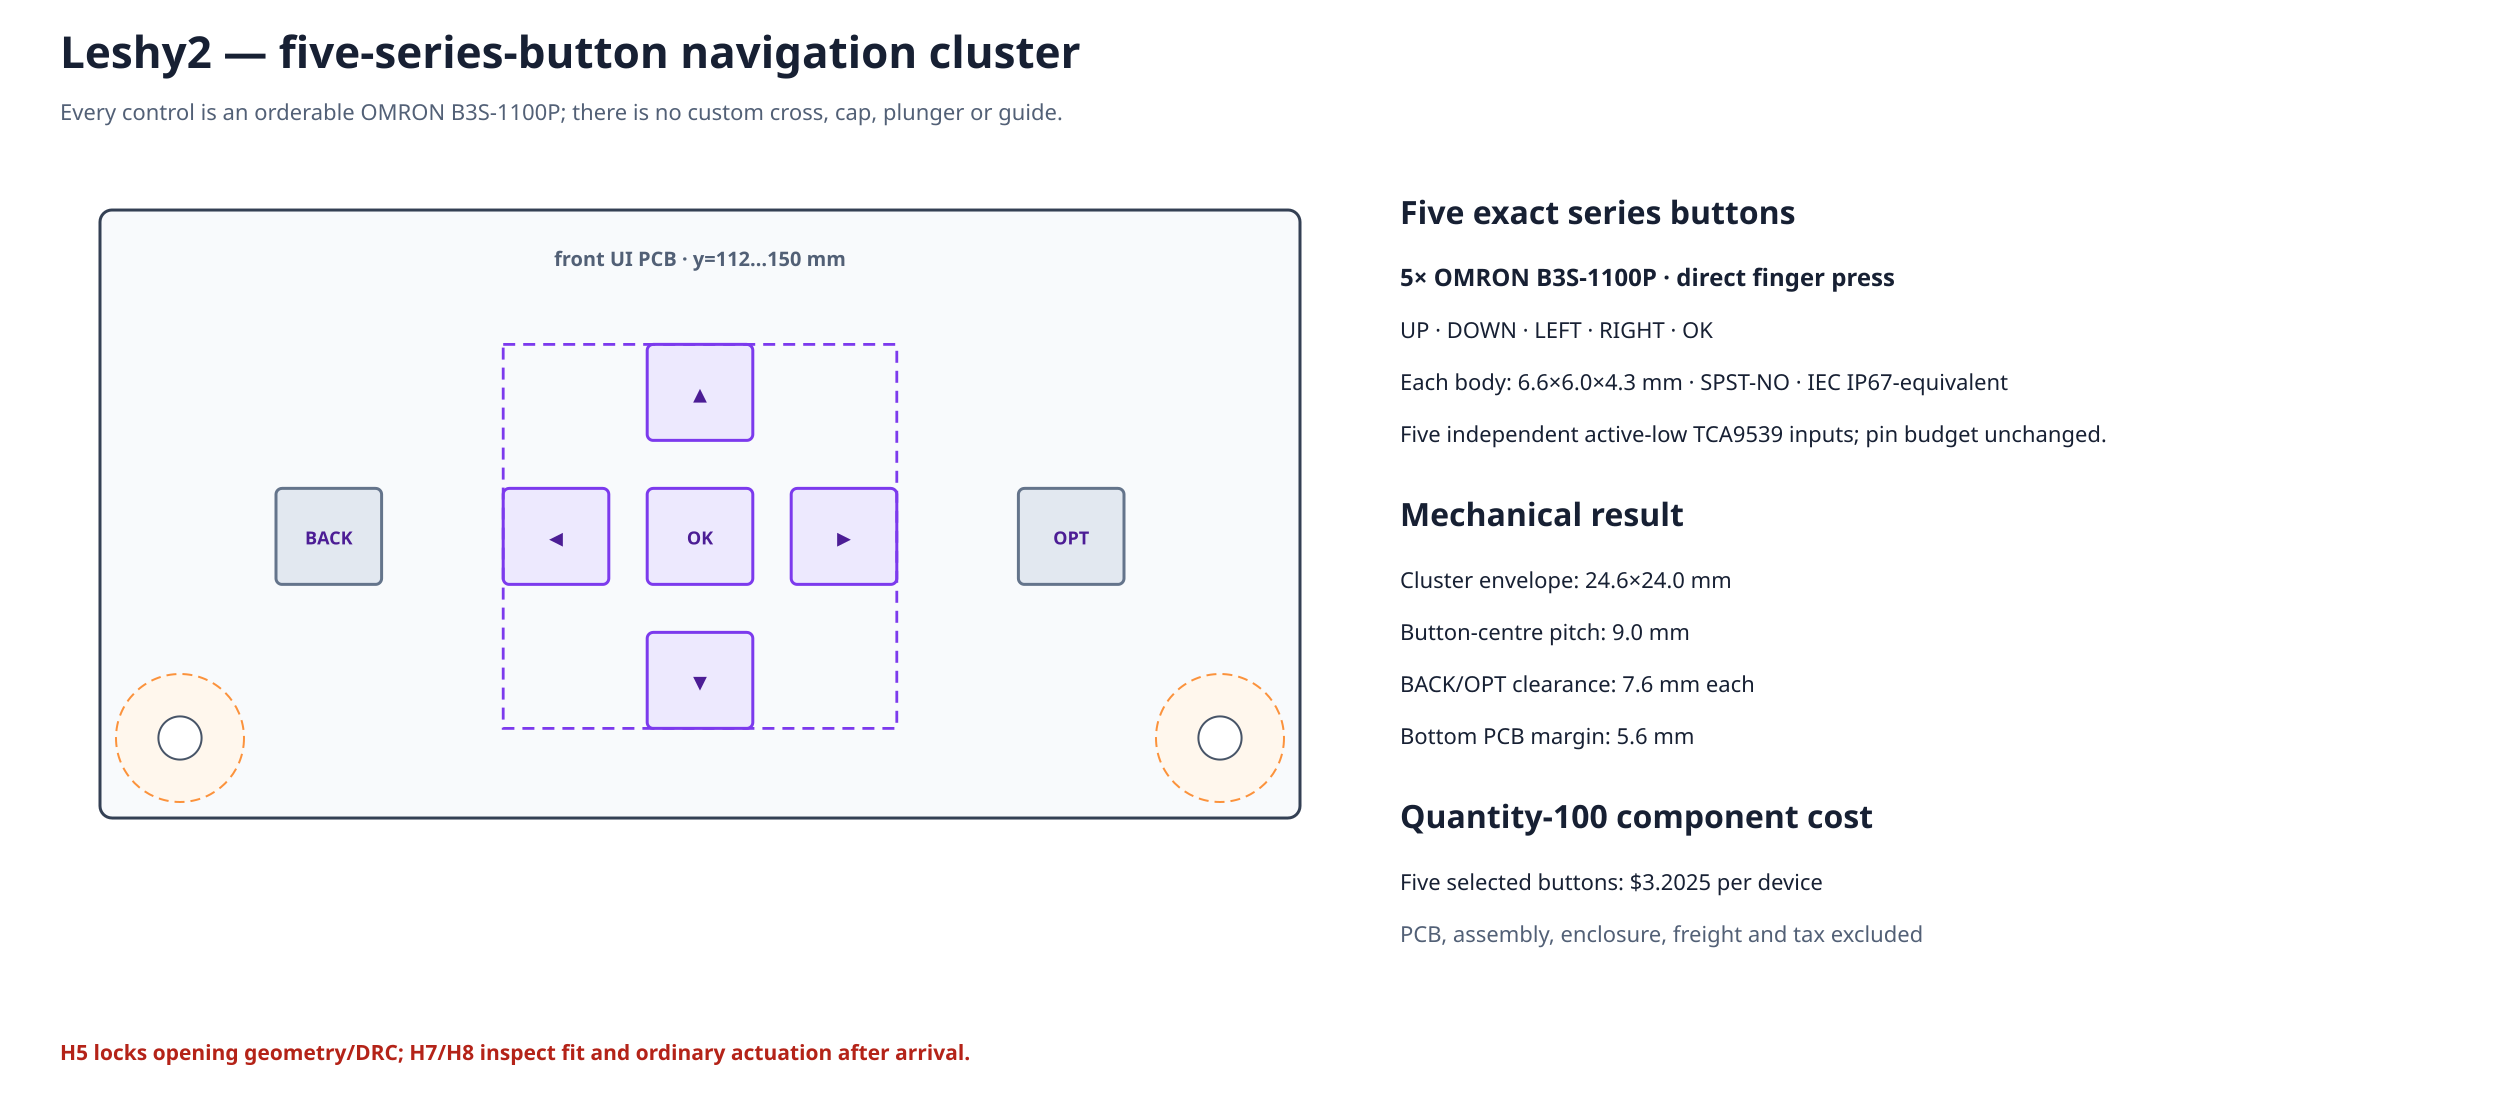
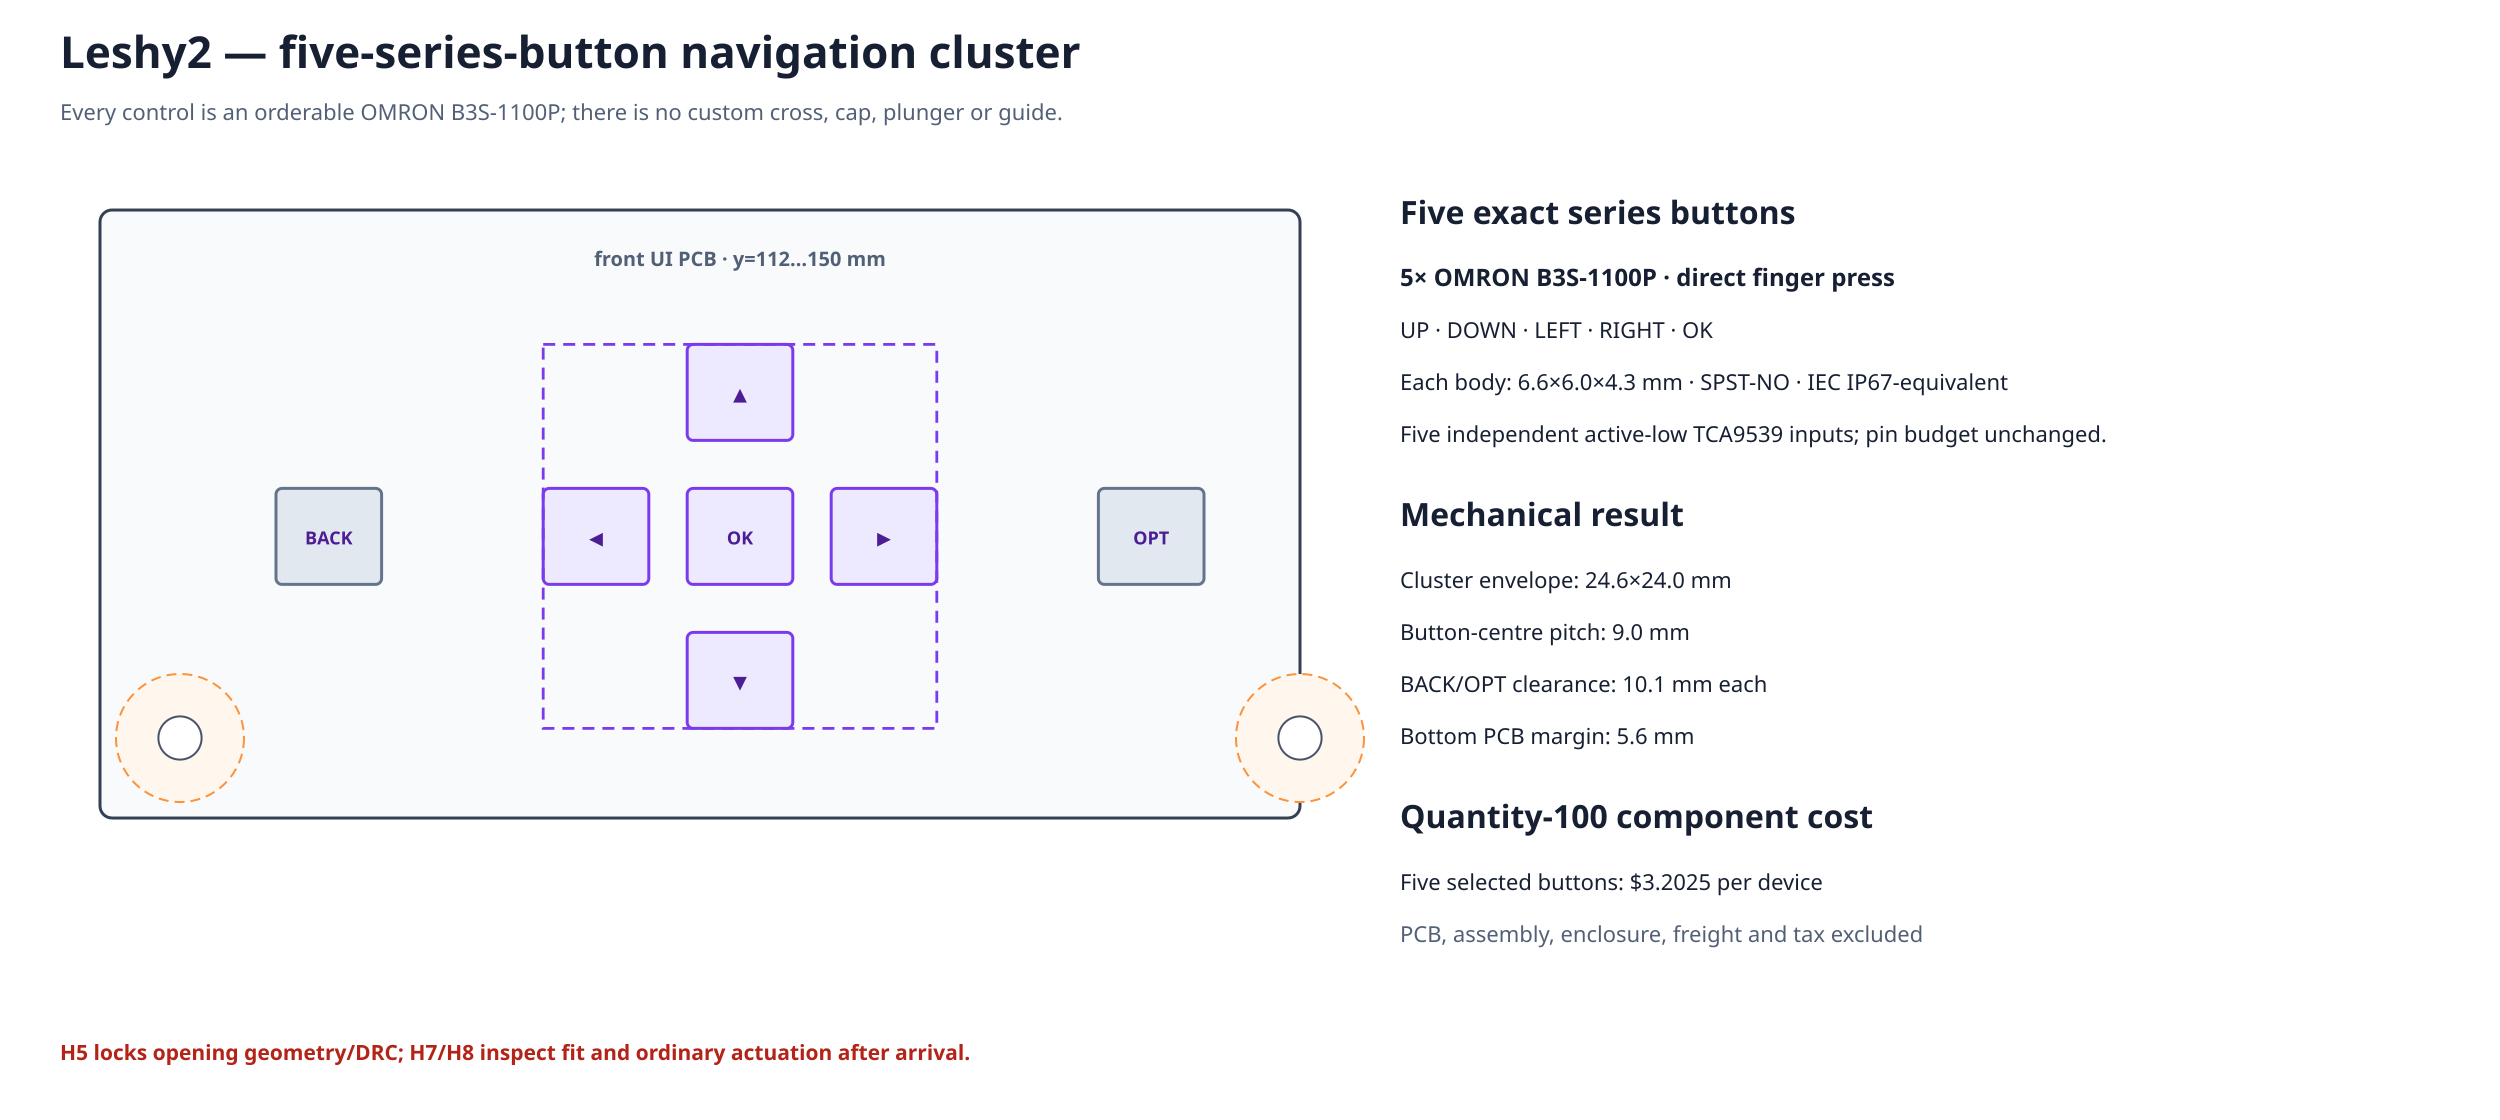
<svg xmlns="http://www.w3.org/2000/svg" width="1250" height="560" viewBox="0 0 1250 560" data-view="series-navigation-cluster" data-design-id="L2-NAV-5B-001-A" data-manufacturing-class="serial-components-only">
  <rect width="100%" height="100%" fill="#ffffff" />
  <text x="30.0" y="34.0" font-family="sans-serif" font-size="22" font-weight="bold" text-anchor="start" fill="#172033">Leshy2 — five-series-button navigation cluster</text>
  <text x="30.0" y="60.0" font-family="sans-serif" font-size="11" font-weight="normal" text-anchor="start" fill="#526076">Every control is an orderable OMRON B3S-1100P; there is no custom cross, cap, plunger or guide.</text>
  <rect x="50.0" y="105.0" width="600.0" height="304.0" rx="6" fill="#f8fafc" stroke="#344054" stroke-width="1.5" data-board-band-mm="75x38" />
-   <text x="350.0" y="133.0" font-family="sans-serif" font-size="10" font-weight="bold" text-anchor="middle" fill="#526076">front UI PCB · y=112…150 mm</text>
+   <text x="370.0" y="133.0" font-family="sans-serif" font-size="10" font-weight="bold" text-anchor="middle" fill="#526076">front UI PCB · y=112…150 mm</text>
  <circle cx="90.0" cy="369.0" r="32.0" fill="#fff7ed" stroke="#fb923c" stroke-dasharray="5 3" />
  <circle cx="90.0" cy="369.0" r="10.8" fill="#ffffff" stroke="#475467" />
-   <circle cx="610.0" cy="369.0" r="32.0" fill="#fff7ed" stroke="#fb923c" stroke-dasharray="5 3" />
-   <circle cx="610.0" cy="369.0" r="10.8" fill="#ffffff" stroke="#475467" />
+   <circle cx="650.0" cy="369.0" r="32.0" fill="#fff7ed" stroke="#fb923c" stroke-dasharray="5 3" />
+   <circle cx="650.0" cy="369.0" r="10.8" fill="#ffffff" stroke="#475467" />
  <rect x="138.0" y="244.2" width="52.8" height="48.0" rx="3" fill="#e2e8f0" stroke="#64748b" stroke-width="1.5" data-instance="ui_switch_back" data-mpn="OMRON B3S-1100P" data-direct-press="true" />
  <text x="164.4" y="272.2" font-family="sans-serif" font-size="9" font-weight="bold" text-anchor="middle" fill="#4c1d95">BACK</text>
-   <rect x="323.6" y="172.2" width="52.8" height="48.0" rx="3" fill="#ede9fe" stroke="#7c3aed" stroke-width="1.5" data-instance="ui_dpad_up" data-mpn="OMRON B3S-1100P" data-direct-press="true" />
-   <text x="350.0" y="200.2" font-family="sans-serif" font-size="9" font-weight="bold" text-anchor="middle" fill="#4c1d95">▲</text>
-   <rect x="323.6" y="316.2" width="52.8" height="48.0" rx="3" fill="#ede9fe" stroke="#7c3aed" stroke-width="1.5" data-instance="ui_dpad_down" data-mpn="OMRON B3S-1100P" data-direct-press="true" />
-   <text x="350.0" y="344.2" font-family="sans-serif" font-size="9" font-weight="bold" text-anchor="middle" fill="#4c1d95">▼</text>
-   <rect x="251.6" y="244.2" width="52.8" height="48.0" rx="3" fill="#ede9fe" stroke="#7c3aed" stroke-width="1.5" data-instance="ui_dpad_left" data-mpn="OMRON B3S-1100P" data-direct-press="true" />
-   <text x="278.0" y="272.2" font-family="sans-serif" font-size="9" font-weight="bold" text-anchor="middle" fill="#4c1d95">◀</text>
-   <rect x="395.6" y="244.2" width="52.8" height="48.0" rx="3" fill="#ede9fe" stroke="#7c3aed" stroke-width="1.5" data-instance="ui_dpad_right" data-mpn="OMRON B3S-1100P" data-direct-press="true" />
-   <text x="422.0" y="272.2" font-family="sans-serif" font-size="9" font-weight="bold" text-anchor="middle" fill="#4c1d95">▶</text>
-   <rect x="323.6" y="244.2" width="52.8" height="48.0" rx="3" fill="#ede9fe" stroke="#7c3aed" stroke-width="1.5" data-instance="ui_dpad_ok" data-mpn="OMRON B3S-1100P" data-direct-press="true" />
-   <text x="350.0" y="272.2" font-family="sans-serif" font-size="9" font-weight="bold" text-anchor="middle" fill="#4c1d95">OK</text>
-   <rect x="509.2" y="244.2" width="52.8" height="48.0" rx="3" fill="#e2e8f0" stroke="#64748b" stroke-width="1.5" data-instance="ui_switch_opt" data-mpn="OMRON B3S-1100P" data-direct-press="true" />
-   <text x="535.6" y="272.2" font-family="sans-serif" font-size="9" font-weight="bold" text-anchor="middle" fill="#4c1d95">OPT</text>
-   <rect x="251.6" y="172.2" width="196.8" height="192.0" fill="none" stroke="#7c3aed" stroke-width="1.4" stroke-dasharray="6 4" data-cluster-envelope="true" />
+   <rect x="343.6" y="172.2" width="52.8" height="48.0" rx="3" fill="#ede9fe" stroke="#7c3aed" stroke-width="1.5" data-instance="ui_dpad_up" data-mpn="OMRON B3S-1100P" data-direct-press="true" />
+   <text x="370.0" y="200.2" font-family="sans-serif" font-size="9" font-weight="bold" text-anchor="middle" fill="#4c1d95">▲</text>
+   <rect x="343.6" y="316.2" width="52.8" height="48.0" rx="3" fill="#ede9fe" stroke="#7c3aed" stroke-width="1.5" data-instance="ui_dpad_down" data-mpn="OMRON B3S-1100P" data-direct-press="true" />
+   <text x="370.0" y="344.2" font-family="sans-serif" font-size="9" font-weight="bold" text-anchor="middle" fill="#4c1d95">▼</text>
+   <rect x="271.6" y="244.2" width="52.8" height="48.0" rx="3" fill="#ede9fe" stroke="#7c3aed" stroke-width="1.5" data-instance="ui_dpad_left" data-mpn="OMRON B3S-1100P" data-direct-press="true" />
+   <text x="298.0" y="272.2" font-family="sans-serif" font-size="9" font-weight="bold" text-anchor="middle" fill="#4c1d95">◀</text>
+   <rect x="415.6" y="244.2" width="52.8" height="48.0" rx="3" fill="#ede9fe" stroke="#7c3aed" stroke-width="1.5" data-instance="ui_dpad_right" data-mpn="OMRON B3S-1100P" data-direct-press="true" />
+   <text x="442.0" y="272.2" font-family="sans-serif" font-size="9" font-weight="bold" text-anchor="middle" fill="#4c1d95">▶</text>
+   <rect x="343.6" y="244.2" width="52.8" height="48.0" rx="3" fill="#ede9fe" stroke="#7c3aed" stroke-width="1.5" data-instance="ui_dpad_ok" data-mpn="OMRON B3S-1100P" data-direct-press="true" />
+   <text x="370.0" y="272.2" font-family="sans-serif" font-size="9" font-weight="bold" text-anchor="middle" fill="#4c1d95">OK</text>
+   <rect x="549.2" y="244.2" width="52.8" height="48.0" rx="3" fill="#e2e8f0" stroke="#64748b" stroke-width="1.5" data-instance="ui_switch_opt" data-mpn="OMRON B3S-1100P" data-direct-press="true" />
+   <text x="575.6" y="272.2" font-family="sans-serif" font-size="9" font-weight="bold" text-anchor="middle" fill="#4c1d95">OPT</text>
+   <rect x="271.6" y="172.2" width="196.8" height="192.0" fill="none" stroke="#7c3aed" stroke-width="1.4" stroke-dasharray="6 4" data-cluster-envelope="true" />
  <text x="700.0" y="112.0" font-family="sans-serif" font-size="16" font-weight="bold" text-anchor="start" fill="#172033">Five exact series buttons</text>
  <text x="700.0" y="143.0" font-family="sans-serif" font-size="12" font-weight="bold" text-anchor="start" fill="#172033">5× OMRON B3S-1100P · direct finger press</text>
  <text x="700.0" y="169.0" font-family="sans-serif" font-size="11" font-weight="normal" text-anchor="start" fill="#172033">UP · DOWN · LEFT · RIGHT · OK</text>
  <text x="700.0" y="195.0" font-family="sans-serif" font-size="11" font-weight="normal" text-anchor="start" fill="#172033">Each body: 6.6×6.0×4.3 mm · SPST-NO · IEC IP67-equivalent</text>
  <text x="700.0" y="221.0" font-family="sans-serif" font-size="11" font-weight="normal" text-anchor="start" fill="#172033">Five independent active-low TCA9539 inputs; pin budget unchanged.</text>
  <text x="700.0" y="263.0" font-family="sans-serif" font-size="16" font-weight="bold" text-anchor="start" fill="#172033">Mechanical result</text>
  <text x="700.0" y="294.0" font-family="sans-serif" font-size="11" font-weight="normal" text-anchor="start" fill="#172033">Cluster envelope: 24.6×24.0 mm</text>
  <text x="700.0" y="320.0" font-family="sans-serif" font-size="11" font-weight="normal" text-anchor="start" fill="#172033">Button-centre pitch: 9.0 mm</text>
-   <text x="700.0" y="346.0" font-family="sans-serif" font-size="11" font-weight="normal" text-anchor="start" fill="#172033">BACK/OPT clearance: 7.6 mm each</text>
+   <text x="700.0" y="346.0" font-family="sans-serif" font-size="11" font-weight="normal" text-anchor="start" fill="#172033">BACK/OPT clearance: 10.1 mm each</text>
  <text x="700.0" y="372.0" font-family="sans-serif" font-size="11" font-weight="normal" text-anchor="start" fill="#172033">Bottom PCB margin: 5.6 mm</text>
  <text x="700.0" y="414.0" font-family="sans-serif" font-size="16" font-weight="bold" text-anchor="start" fill="#172033">Quantity-100 component cost</text>
  <text x="700.0" y="445.0" font-family="sans-serif" font-size="11" font-weight="normal" text-anchor="start" fill="#172033">Five selected buttons: $3.2025 per device</text>
  <text x="700.0" y="471.0" font-family="sans-serif" font-size="11" font-weight="normal" text-anchor="start" fill="#526076">PCB, assembly, enclosure, freight and tax excluded</text>
  <text x="30.0" y="530.0" font-family="sans-serif" font-size="10.5" font-weight="bold" text-anchor="start" fill="#b42318">H5 locks opening geometry/DRC; H7/H8 inspect fit and ordinary actuation after arrival.</text>
</svg>
